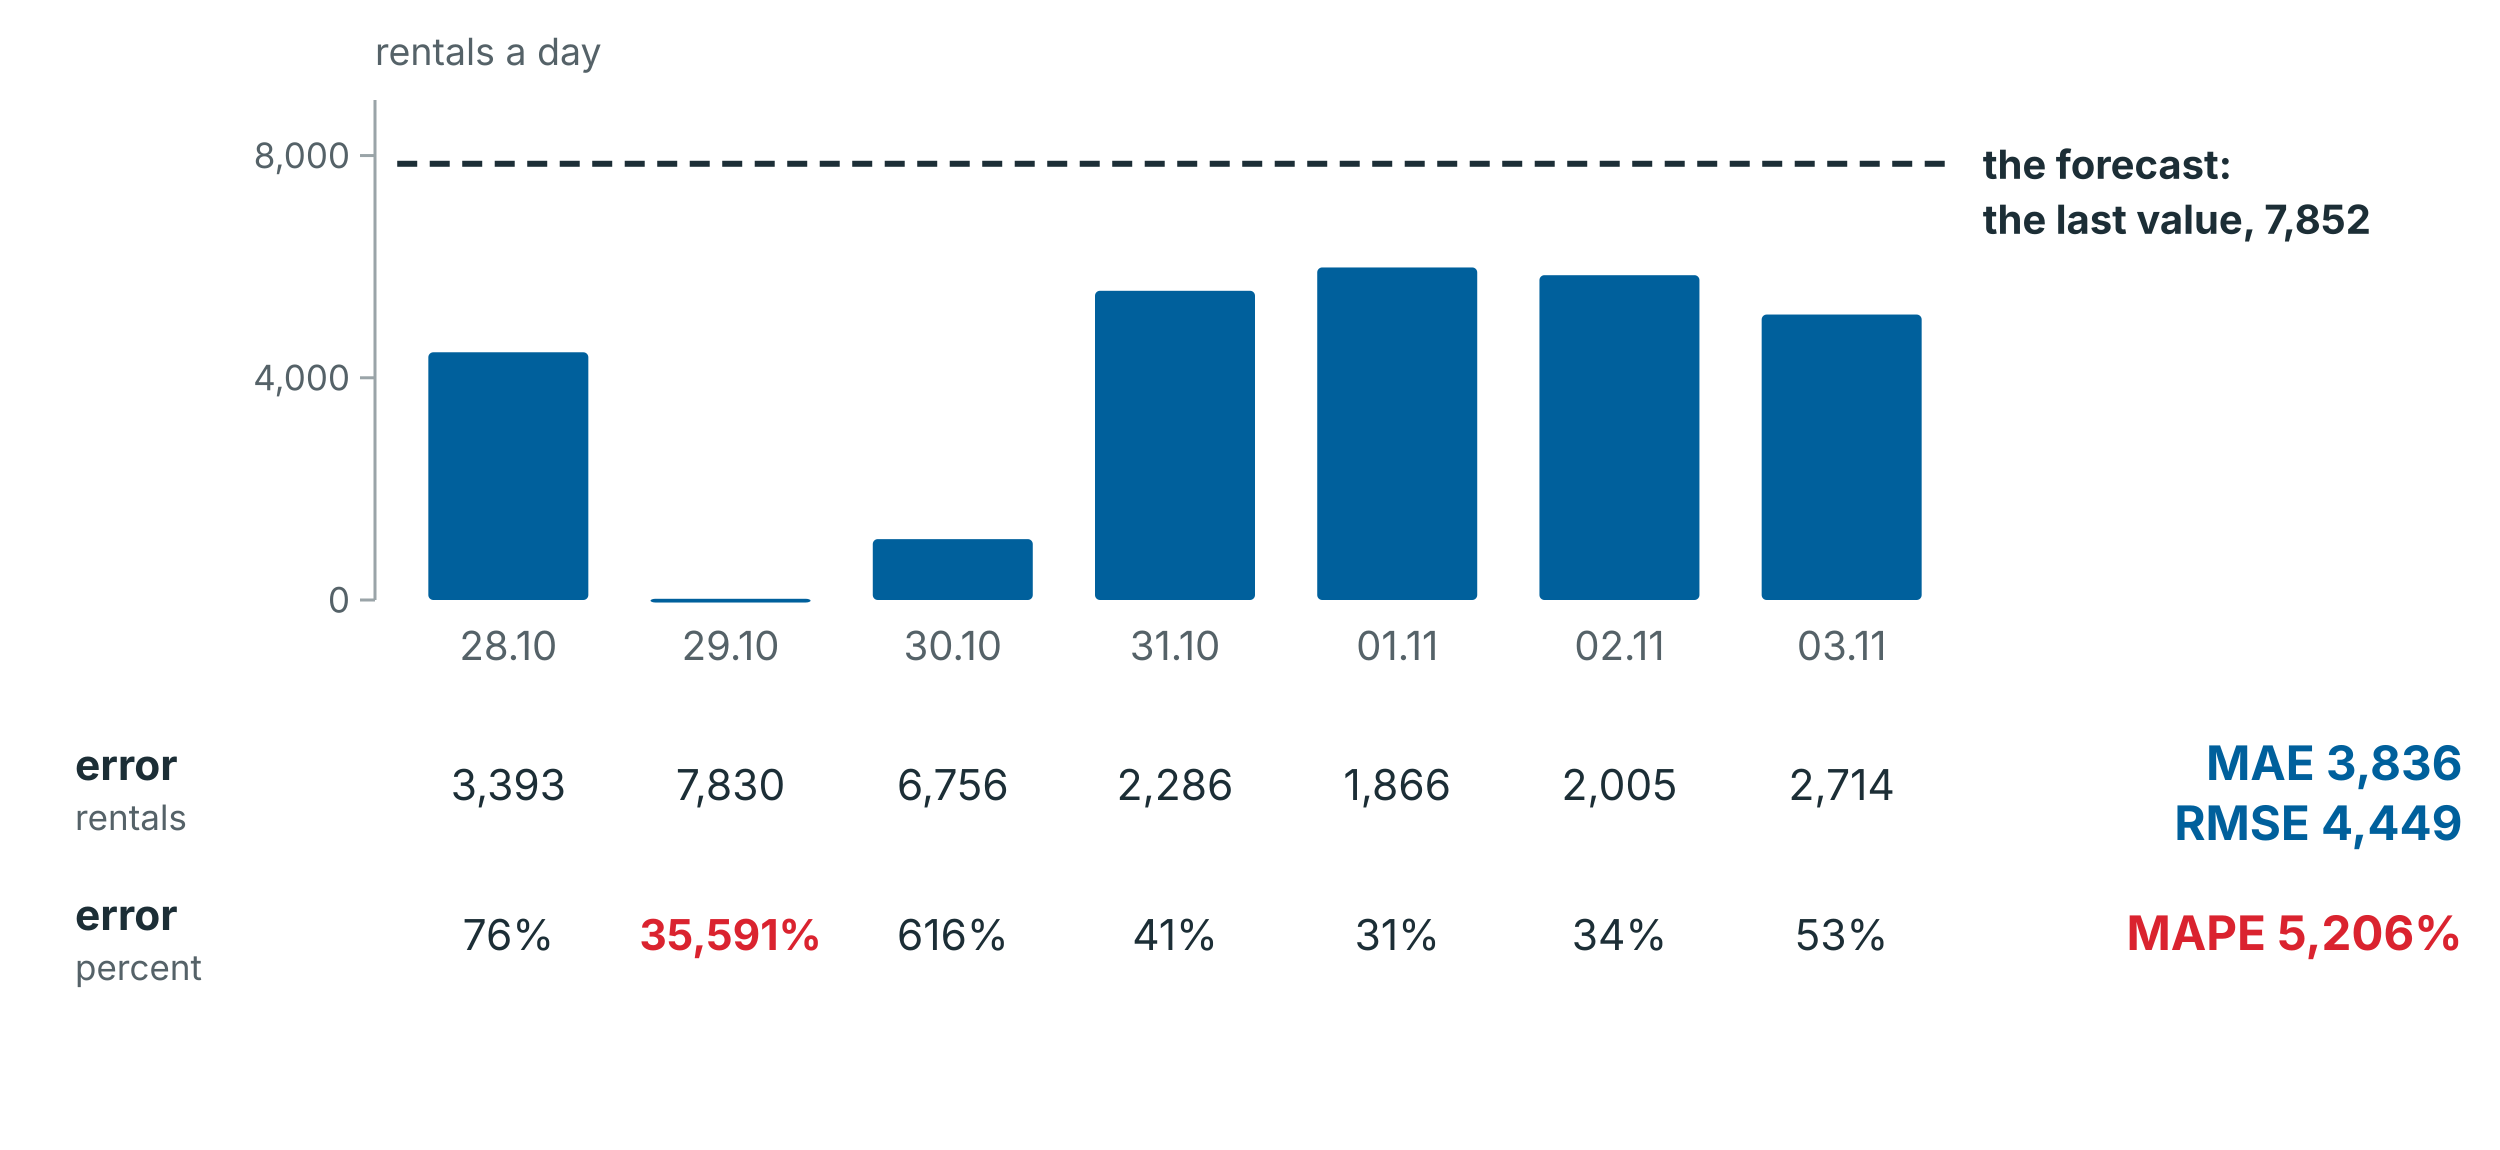
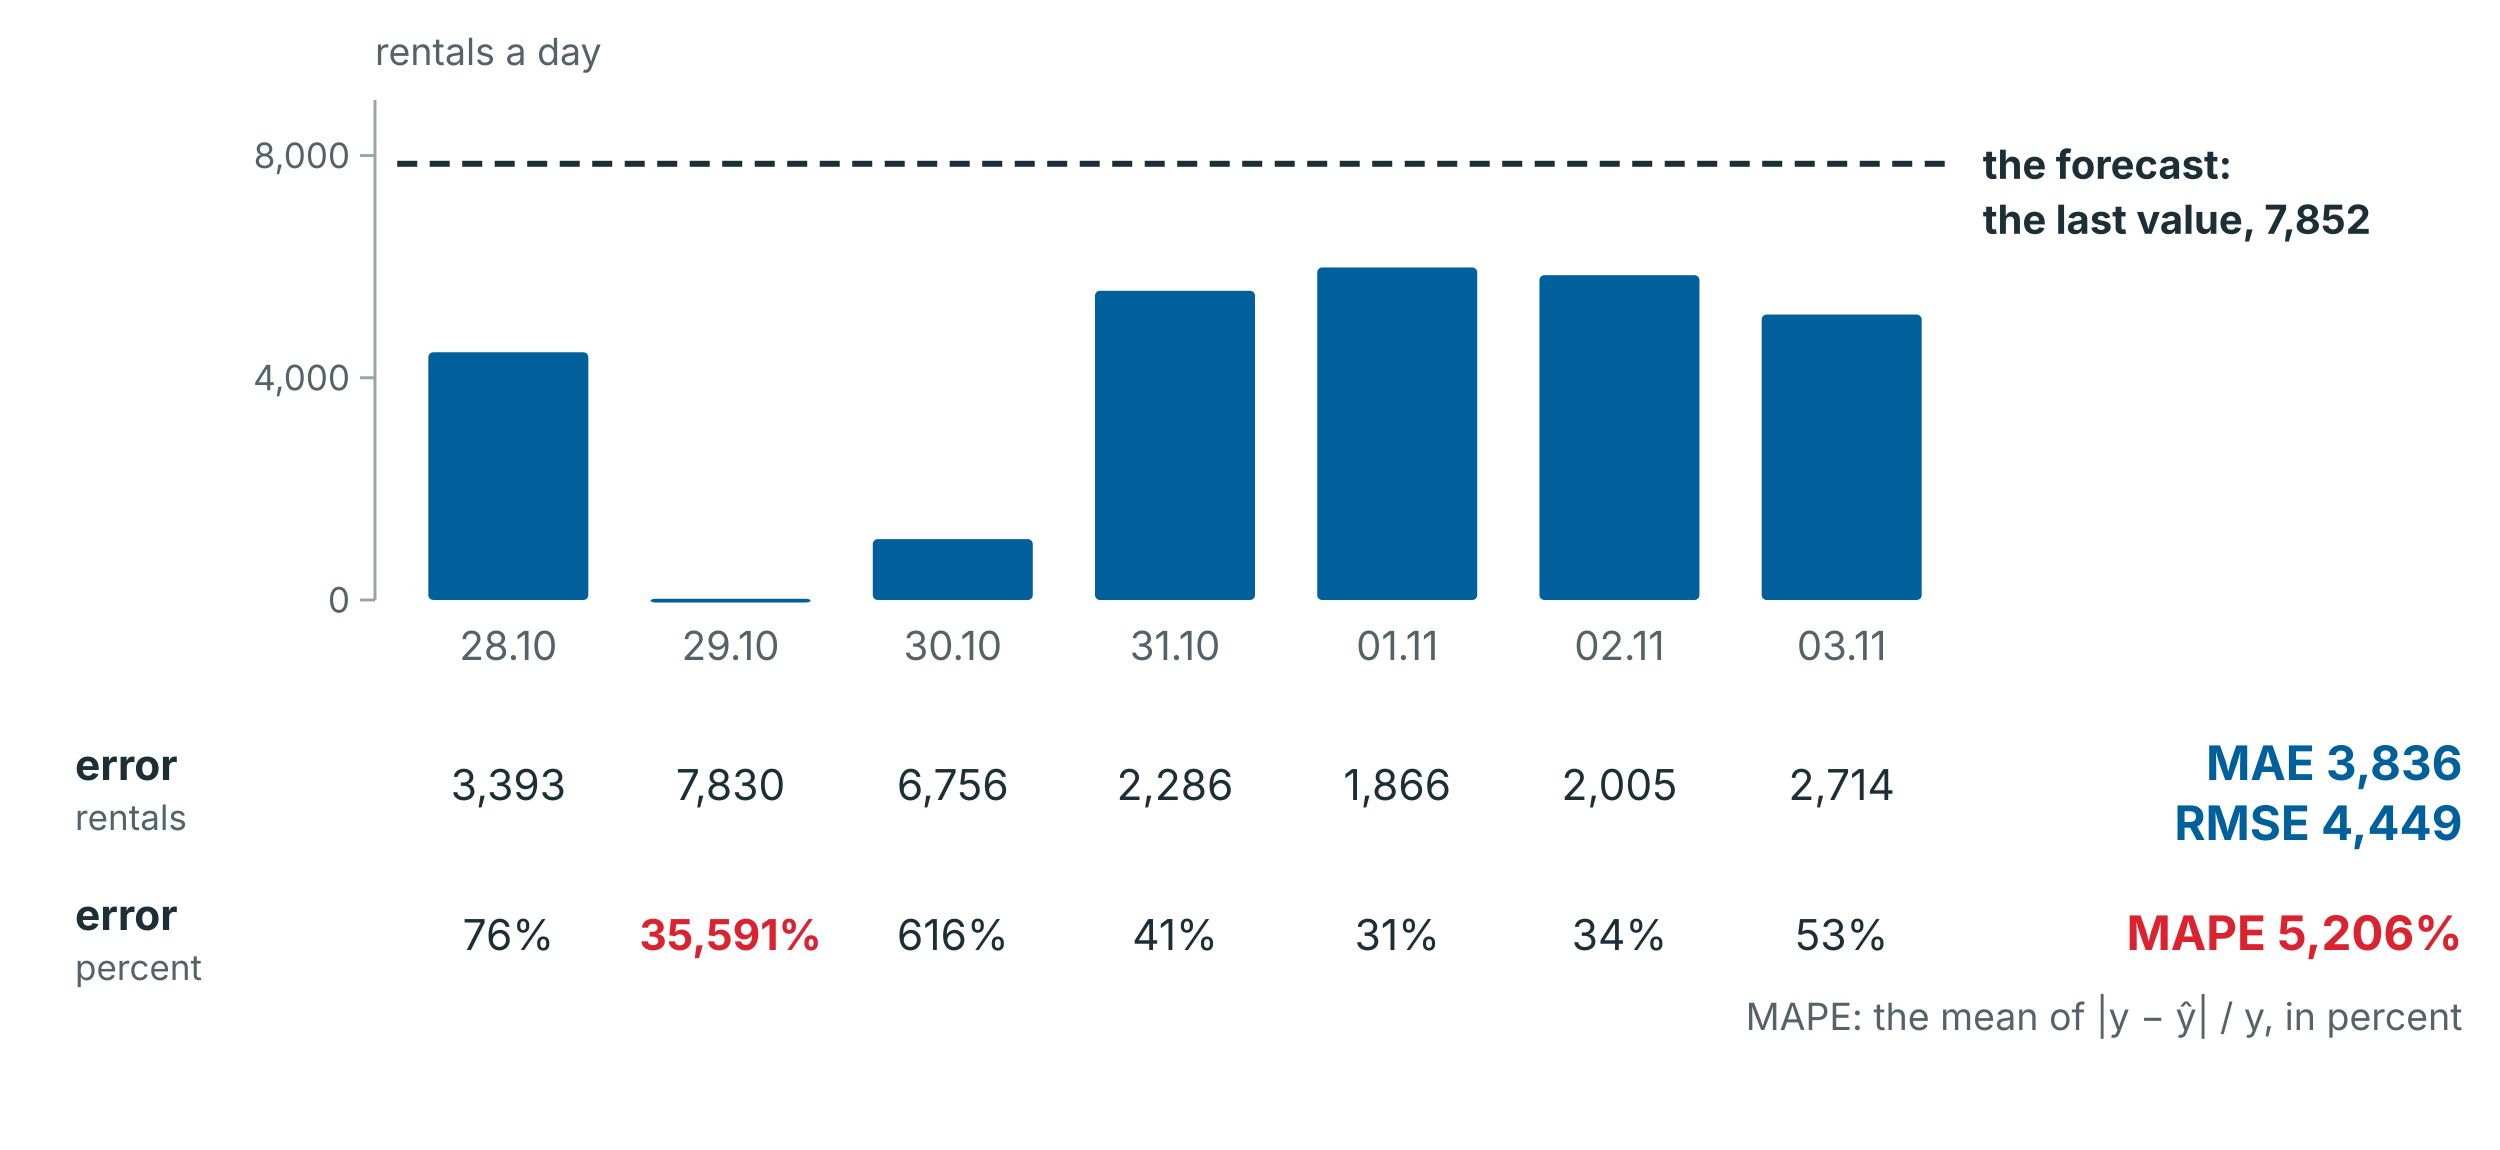
<svg xmlns="http://www.w3.org/2000/svg" viewBox="0 0 1000 460" font-family="Inter, Arimo, Helvetica, sans-serif">
  <defs>
    <marker id="ah" viewBox="0 0 10 10" refX="9" refY="5" markerWidth="7" markerHeight="7" orient="auto-start-reverse">
      <path d="M0,0 L10,5 L0,10 z" fill="#1c2e36" />
    </marker>
    <marker id="ahA" viewBox="0 0 10 10" refX="9" refY="5" markerWidth="7" markerHeight="7" orient="auto-start-reverse">
      <path class="accent-fill" d="M0,0 L10,5 L0,10 z" fill="#00609c" />
    </marker>
  </defs>
  <g data-step="1">
    <line x1="150" y1="40" x2="150" y2="240" stroke="#9aa4a8" stroke-width="1.2" />
    <line x1="144" y1="240.0" x2="150" y2="240.0" stroke="#9aa4a8" stroke-width="1.2" />
    <text x="140" y="245.0" font-size="14" font-weight="normal" text-anchor="end" fill="#556268">0</text>
    <line x1="144" y1="151.111" x2="150" y2="151.111" stroke="#9aa4a8" stroke-width="1.2" />
    <text x="140" y="156.111" font-size="14" font-weight="normal" text-anchor="end" fill="#556268">4,000</text>
    <line x1="144" y1="62.222" x2="150" y2="62.222" stroke="#9aa4a8" stroke-width="1.2" />
    <text x="140" y="67.222" font-size="14" font-weight="normal" text-anchor="end" fill="#556268">8,000</text>
    <text x="150" y="26" font-size="15" font-weight="normal" text-anchor="start" fill="#556268">rentals a day</text>
    <rect class="accent-fill" x="171.333" y="140.911" width="64" height="99.089" rx="2" fill="#00609c" />
    <text x="203.333" y="264" font-size="16" font-weight="normal" text-anchor="middle" fill="#556268">28.10</text>
    <rect class="accent-fill" x="260.222" y="239.511" width="64" height="1.5" rx="2" fill="#00609c" />
    <text x="292.222" y="264" font-size="16" font-weight="normal" text-anchor="middle" fill="#556268">29.10</text>
    <rect class="accent-fill" x="349.111" y="215.644" width="64" height="24.356" rx="2" fill="#00609c" />
    <text x="381.111" y="264" font-size="16" font-weight="normal" text-anchor="middle" fill="#556268">30.10</text>
    <rect class="accent-fill" x="438" y="116.311" width="64" height="123.689" rx="2" fill="#00609c" />
    <text x="470" y="264" font-size="16" font-weight="normal" text-anchor="middle" fill="#556268">31.10</text>
    <rect class="accent-fill" x="526.889" y="106.978" width="64" height="133.022" rx="2" fill="#00609c" />
    <text x="558.889" y="264" font-size="16" font-weight="normal" text-anchor="middle" fill="#556268">01.11</text>
    <rect class="accent-fill" x="615.778" y="110.067" width="64" height="129.933" rx="2" fill="#00609c" />
    <text x="647.778" y="264" font-size="16" font-weight="normal" text-anchor="middle" fill="#556268">02.11</text>
    <rect class="accent-fill" x="704.667" y="125.822" width="64" height="114.178" rx="2" fill="#00609c" />
    <text x="736.667" y="264" font-size="16" font-weight="normal" text-anchor="middle" fill="#556268">03.11</text>
    <line x1="158.889" y1="65.511" x2="781.111" y2="65.511" stroke="#1c2e36" stroke-width="2.4" stroke-dasharray="8 5" />
    <text x="793.111" y="71.511" font-size="16" font-weight="bold" text-anchor="start" fill="#1c2e36">the forecast:</text>
    <text x="793.111" y="93.511" font-size="16" font-weight="bold" text-anchor="start" fill="#1c2e36">the last value, 7,852</text>
  </g>
  <g data-step="2">
    <text x="30" y="312" font-size="17" font-weight="bold" text-anchor="start" fill="#1c2e36">error</text>
    <text x="30" y="332" font-size="14" font-weight="normal" text-anchor="start" fill="#556268">rentals</text>
    <text x="203.333" y="320" font-size="17" font-weight="normal" text-anchor="middle" fill="#1c2e36">3,393</text>
    <text x="292.222" y="320" font-size="17" font-weight="normal" text-anchor="middle" fill="#1c2e36">7,830</text>
    <text x="381.111" y="320" font-size="17" font-weight="normal" text-anchor="middle" fill="#1c2e36">6,756</text>
    <text x="470" y="320" font-size="17" font-weight="normal" text-anchor="middle" fill="#1c2e36">2,286</text>
    <text x="558.889" y="320" font-size="17" font-weight="normal" text-anchor="middle" fill="#1c2e36">1,866</text>
    <text x="647.778" y="320" font-size="17" font-weight="normal" text-anchor="middle" fill="#1c2e36">2,005</text>
    <text x="736.667" y="320" font-size="17" font-weight="normal" text-anchor="middle" fill="#1c2e36">2,714</text>
    <text class="accent-fill" x="985" y="312" font-size="19" font-weight="bold" text-anchor="end" fill="#00609c">MAE 3,836</text>
    <text class="accent-fill" x="985" y="336" font-size="19" font-weight="bold" text-anchor="end" fill="#00609c">RMSE 4,449</text>
  </g>
  <g data-step="3">
    <text x="30" y="372" font-size="17" font-weight="bold" text-anchor="start" fill="#1c2e36">error</text>
    <text x="30" y="392" font-size="14" font-weight="normal" text-anchor="start" fill="#556268">percent</text>
    <text x="203.333" y="380" font-size="17" font-weight="normal" text-anchor="middle" fill="#1c2e36">76%</text>
    <text x="292.222" y="380" font-size="17" font-weight="bold" text-anchor="middle" fill="#da232f">35,591%</text>
    <text x="381.111" y="380" font-size="17" font-weight="normal" text-anchor="middle" fill="#1c2e36">616%</text>
    <text x="470" y="380" font-size="17" font-weight="normal" text-anchor="middle" fill="#1c2e36">41%</text>
    <text x="558.889" y="380" font-size="17" font-weight="normal" text-anchor="middle" fill="#1c2e36">31%</text>
    <text x="647.778" y="380" font-size="17" font-weight="normal" text-anchor="middle" fill="#1c2e36">34%</text>
    <text x="736.667" y="380" font-size="17" font-weight="normal" text-anchor="middle" fill="#1c2e36">53%</text>
    <text x="985" y="380" font-size="19" font-weight="bold" text-anchor="end" fill="#da232f">MAPE 5,206%</text>
+     <text x="985" y="412" font-size="15" font-weight="normal" text-anchor="end" fill="#556268">MAPE: the mean of |y − ŷ| / y, in percent</text>
  </g>
</svg>
